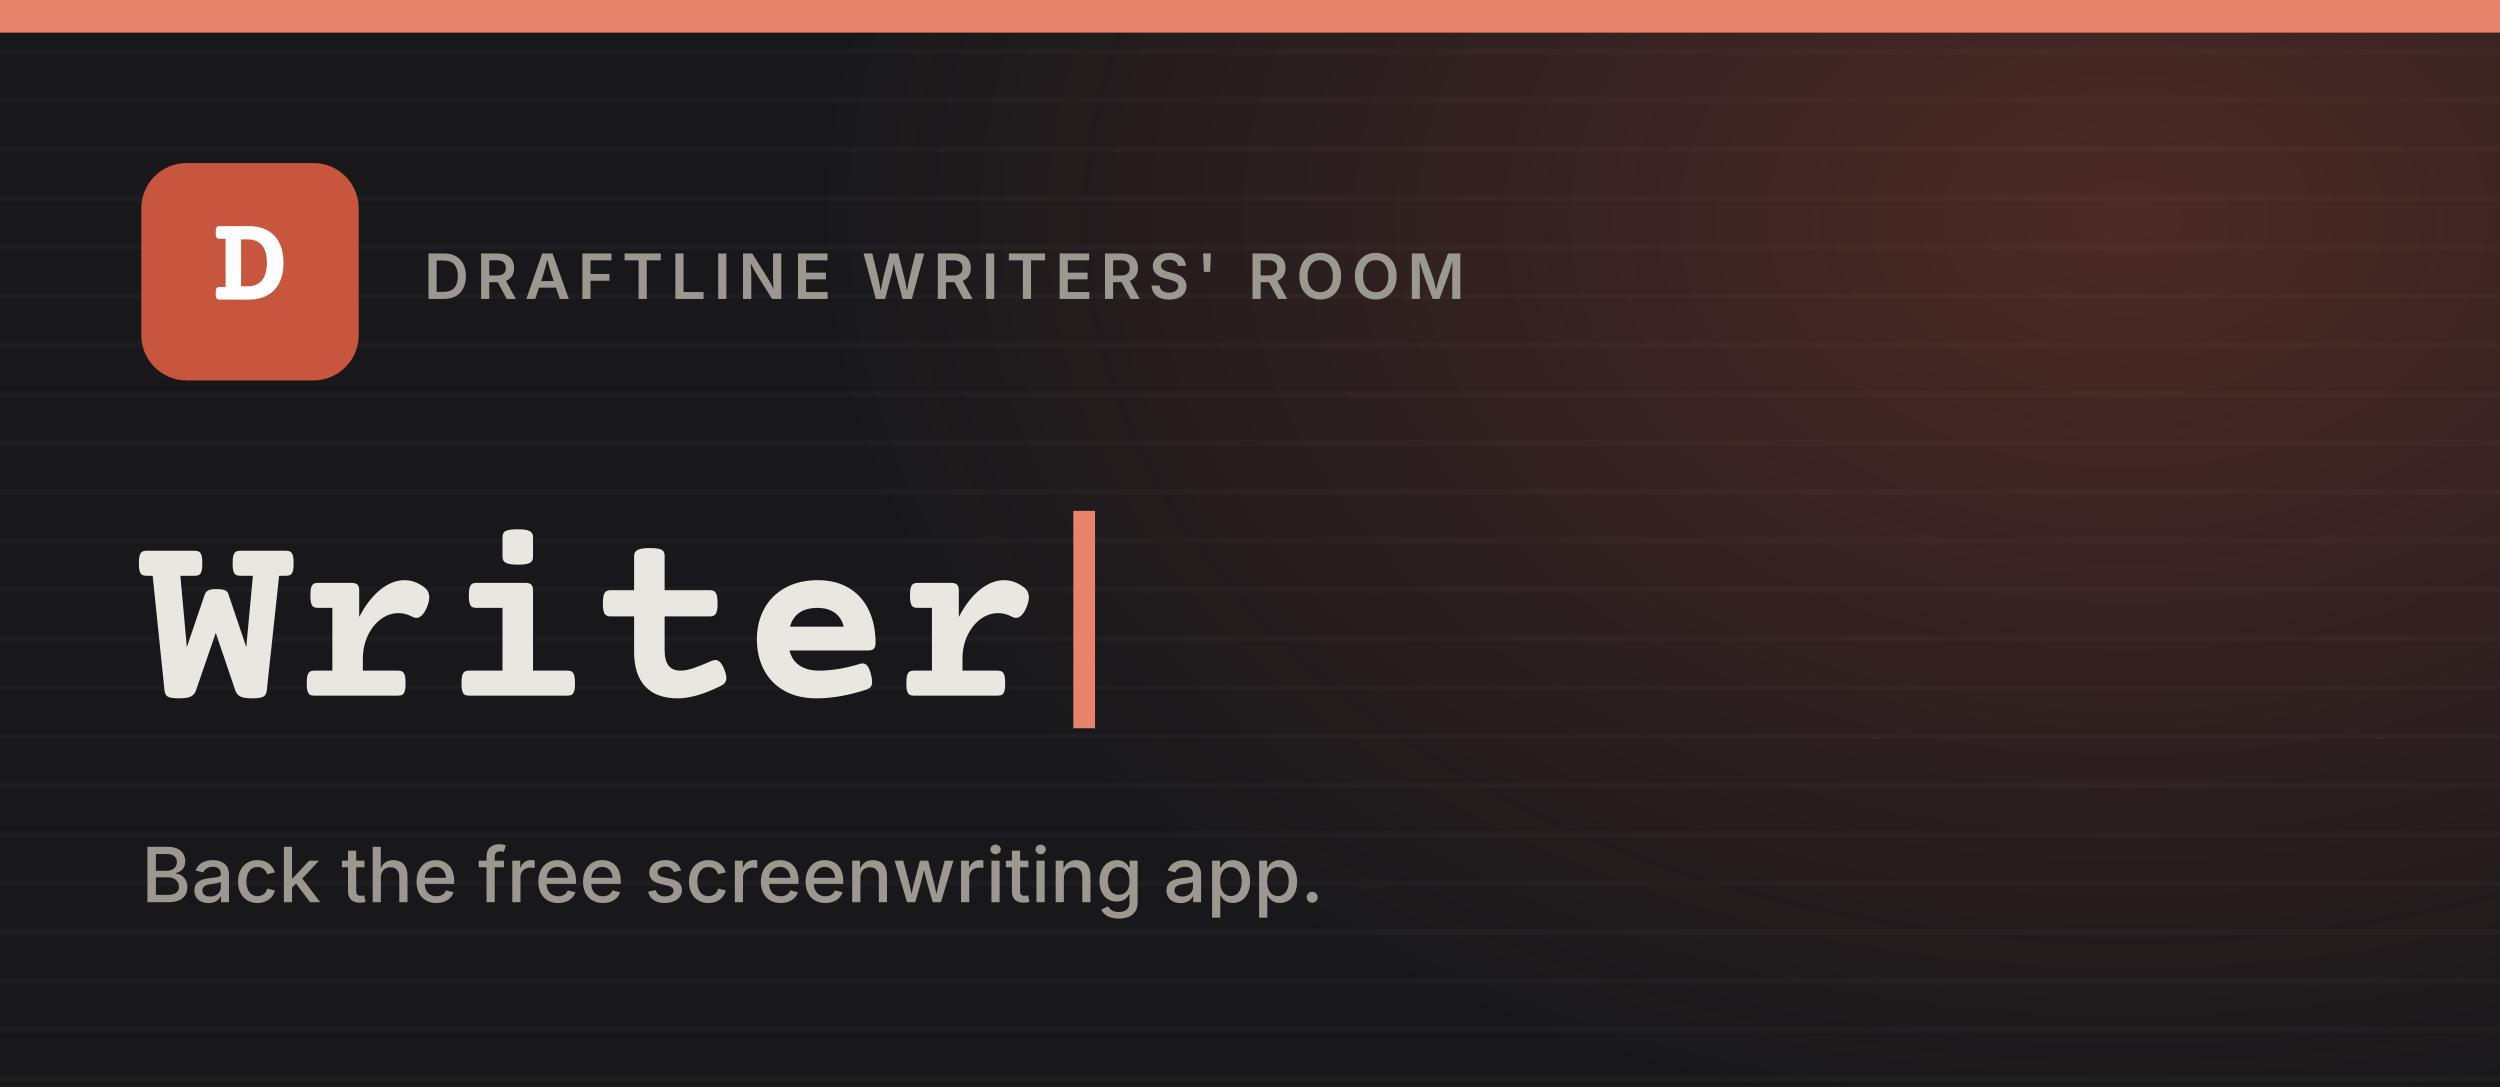
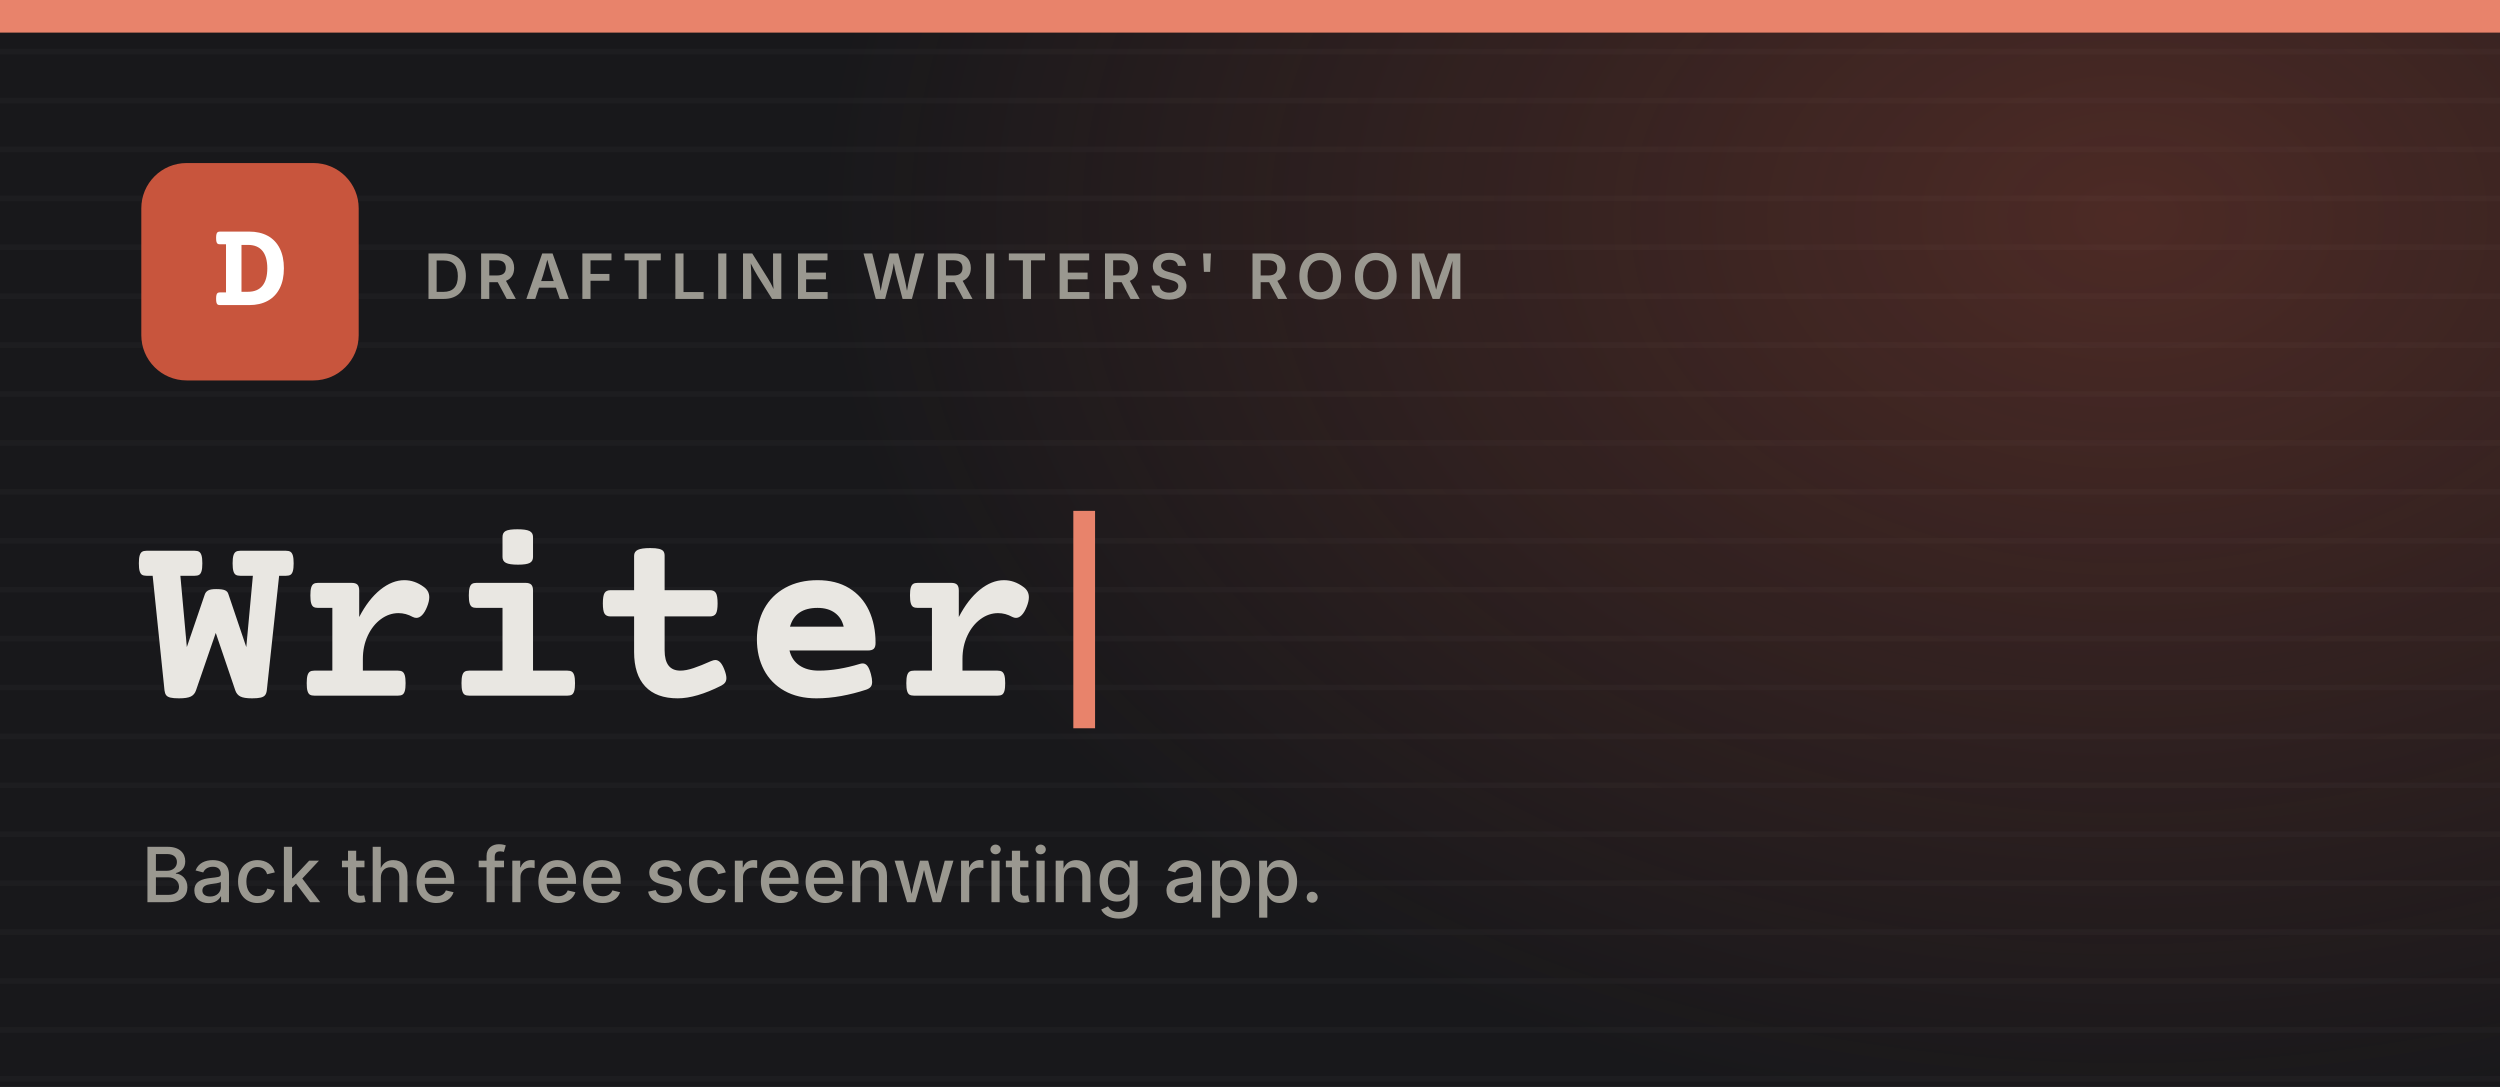
<svg xmlns="http://www.w3.org/2000/svg" width="460" height="200" viewBox="0 0 460 200">
  <defs>
    <filter id="shadow" x="-20%" y="-20%" width="140%" height="140%">
      <feDropShadow dx="0" dy="18" stdDeviation="22" flood-color="#000" flood-opacity="0.55" />
    </filter>
    <radialGradient id="glow" cx="50%" cy="50%" r="50%">
      <stop offset="0" stop-color="#c8553d" stop-opacity="0.30" />
      <stop offset="1" stop-color="#c8553d" stop-opacity="0" />
    </radialGradient>
    <linearGradient id="fadeL" x1="0" x2="1">
      <stop offset="0" stop-color="#18181b" stop-opacity="0" />
      <stop offset="1" stop-color="#18181b" stop-opacity="1" />
    </linearGradient>
    <linearGradient id="fadeR" x1="1" x2="0">
      <stop offset="0" stop-color="#18181b" stop-opacity="0" />
      <stop offset="1" stop-color="#18181b" stop-opacity="1" />
    </linearGradient>
  </defs>
  <rect width="460" height="200" fill="#18181b" />
  <rect x="0" y="0" width="460" height="1.00" fill="#ffffff" opacity="0.025" />
  <rect x="0" y="9" width="460" height="1.00" fill="#ffffff" opacity="0.025" />
  <rect x="0" y="18" width="460" height="1.00" fill="#ffffff" opacity="0.025" />
  <rect x="0" y="27" width="460" height="1.00" fill="#ffffff" opacity="0.025" />
  <rect x="0" y="36" width="460" height="1.00" fill="#ffffff" opacity="0.025" />
  <rect x="0" y="45" width="460" height="1.00" fill="#ffffff" opacity="0.025" />
  <rect x="0" y="54" width="460" height="1.00" fill="#ffffff" opacity="0.025" />
  <rect x="0" y="63" width="460" height="1.00" fill="#ffffff" opacity="0.025" />
  <rect x="0" y="72" width="460" height="1.00" fill="#ffffff" opacity="0.025" />
  <rect x="0" y="81" width="460" height="1.00" fill="#ffffff" opacity="0.025" />
  <rect x="0" y="90" width="460" height="1.00" fill="#ffffff" opacity="0.025" />
  <rect x="0" y="99" width="460" height="1.00" fill="#ffffff" opacity="0.025" />
  <rect x="0" y="108" width="460" height="1.00" fill="#ffffff" opacity="0.025" />
  <rect x="0" y="117" width="460" height="1.00" fill="#ffffff" opacity="0.025" />
  <rect x="0" y="126" width="460" height="1.00" fill="#ffffff" opacity="0.025" />
  <rect x="0" y="135" width="460" height="1.00" fill="#ffffff" opacity="0.025" />
  <rect x="0" y="144" width="460" height="1.00" fill="#ffffff" opacity="0.025" />
  <rect x="0" y="153" width="460" height="1.00" fill="#ffffff" opacity="0.025" />
  <rect x="0" y="162" width="460" height="1.00" fill="#ffffff" opacity="0.025" />
  <rect x="0" y="171" width="460" height="1.00" fill="#ffffff" opacity="0.025" />
  <rect x="0" y="180" width="460" height="1.00" fill="#ffffff" opacity="0.025" />
  <rect x="0" y="189" width="460" height="1.00" fill="#ffffff" opacity="0.025" />
  <rect x="0" y="198" width="460" height="1.00" fill="#ffffff" opacity="0.025" />
  <ellipse cx="391.0" cy="40.0" rx="240" ry="168.0" fill="url(#glow)" />
  <rect x="0" y="0" width="460" height="6" fill="#e8836b" />
  <g transform="translate(26 30) scale(0.078125)">
    <rect width="512" height="512" rx="106.67" fill="#c8553d" />
-     <path fill="#fff" transform="matrix(0.145833 0 0 -0.145833 166.46 321.62)" d="M1155 594Q1155 406 1088 272.5Q1021 139 895 69.5Q769 0 594 0H123Q99 0 86 8Q73 16 66.5 38Q60 60 60 102Q60 144 66.5 166Q73 188 86 196.5Q99 205 123 205H220V982H123Q99 982 86 990Q73 998 66.5 1020Q60 1042 60 1084Q60 1126 66.5 1148Q73 1170 86 1178.5Q99 1187 123 1187H594Q769 1187 895 1118Q1021 1049 1088 915.5Q1155 782 1155 594ZM470 215H574Q729 215 808 311.5Q887 408 887 594Q887 780 808 876Q729 972 574 972H470Z" />
+     <path fill="#fff" transform="matrix(0.145833 0 0 -0.145833 167.406 334.552)" d="M1155 594Q1155 406 1088 272.5Q1021 139 895 69.5Q769 0 594 0H123Q99 0 86 8Q73 16 66.5 38Q60 60 60 102Q60 144 66.5 166Q73 188 86 196.5Q99 205 123 205H220V982H123Q99 982 86 990Q73 998 66.5 1020Q60 1042 60 1084Q60 1126 66.5 1148Q73 1170 86 1178.5Q99 1187 123 1187H594Q769 1187 895 1118Q1021 1049 1088 915.5Q1155 782 1155 594ZM470 215H574Q729 215 808 311.5Q887 408 887 594Q887 780 808 876Q729 972 574 972H470Z" />
  </g>
  <path fill="#9a9890" d="M81.672 55.0C84.222 55.0 85.721 53.422 85.721 50.805C85.721 48.206 84.222 46.633 81.729 46.633H78.842V55.0ZM80.342 53.703V47.93H81.639C83.351 47.93 84.244 48.891 84.244 50.805C84.244 52.737 83.351 53.703 81.599 53.703ZM88.527 55.0H90.026V51.928H91.588L93.233 55.0H94.912L93.098 51.676C94.086 51.283 94.603 50.446 94.603 49.312C94.603 47.717 93.581 46.633 91.655 46.633H88.527ZM90.026 50.688V47.891H91.425C92.565 47.891 93.07 48.419 93.07 49.312C93.07 50.199 92.565 50.688 91.436 50.688ZM96.848 55.0H98.487L99.172 52.928H102.3L103.013 55.0H104.658L101.671 46.633H99.768ZM99.571 51.721 99.925 50.654C100.155 49.907 100.408 48.969 100.705 47.801C101.014 48.958 101.278 49.885 101.525 50.654L101.89 51.721ZM107.156 55.0H108.655V51.653H112.137V50.407H108.655V47.897H112.513V46.633H107.156ZM114.92 47.897H117.503V55.0H119.003V47.897H121.58V46.633H114.92ZM124.268 55.0H129.463V53.737H125.768V46.633H124.268ZM133.65 46.633H132.151V55.0H133.65ZM136.715 55.0H138.242V50.845C138.242 50.379 138.191 49.497 138.135 48.464C138.697 49.553 139.011 50.148 139.449 50.85L142.06 55.0H143.762V46.633H142.24V51.024C142.24 51.535 142.274 52.383 142.33 53.192C141.965 52.355 141.6 51.721 141.302 51.243L138.41 46.633H136.715ZM146.826 55.0H152.284V53.737H148.326V51.401H151.97V50.154H148.326V47.897H152.262V46.633H146.826ZM161.143 55.0H162.861L164.079 50.379C164.242 49.755 164.349 49.104 164.461 48.413C164.585 49.132 164.703 49.795 164.854 50.379L166.073 55.0H167.791L170.054 46.633H168.437L167.353 51.086C167.179 51.839 167.027 52.692 166.887 53.512C166.735 52.692 166.578 51.839 166.393 51.086L165.264 46.633H163.675L162.541 51.086C162.35 51.844 162.198 52.709 162.047 53.54C161.906 52.709 161.76 51.844 161.586 51.086L160.497 46.633H158.885ZM172.557 55.0H174.056V51.928H175.617L177.263 55.0H178.941L177.128 51.676C178.116 51.283 178.633 50.446 178.633 49.312C178.633 47.717 177.611 46.633 175.685 46.633H172.557ZM174.056 50.688V47.891H175.454C176.594 47.891 177.1 48.419 177.1 49.312C177.1 50.199 176.594 50.688 175.466 50.688ZM182.938 46.633H181.439V55.0H182.938ZM185.627 47.897H188.21V55.0H189.709V47.897H192.286V46.633H185.627ZM194.975 55.0H200.433V53.737H196.474V51.401H200.118V50.154H196.474V47.897H200.41V46.633H194.975ZM203.317 55.0H204.817V51.928H206.378L208.023 55.0H209.702L207.888 51.676C208.877 51.283 209.393 50.446 209.393 49.312C209.393 47.717 208.371 46.633 206.445 46.633H203.317ZM204.817 50.688V47.891H206.215C207.355 47.891 207.86 48.419 207.86 49.312C207.86 50.199 207.355 50.688 206.226 50.688ZM215.136 55.129C217.135 55.129 218.303 54.124 218.303 52.653C218.303 51.193 217.085 50.547 215.844 50.25L215.063 50.047C214.384 49.879 213.637 49.598 213.637 48.896C213.637 48.262 214.21 47.796 215.153 47.796C216.057 47.796 216.663 48.211 216.736 48.924H218.191C218.152 47.526 216.961 46.521 215.175 46.521C213.424 46.521 212.121 47.509 212.121 48.986C212.121 50.165 212.946 50.873 214.344 51.232L215.293 51.479C216.197 51.715 216.804 51.99 216.804 52.642C216.804 53.36 216.113 53.849 215.125 53.849C214.182 53.849 213.435 53.422 213.367 52.541H211.891C211.958 54.191 213.188 55.129 215.136 55.129ZM221.519 50.019H222.659L222.811 46.633H221.368ZM230.462 55.0H231.961V51.928H233.522L235.167 55.0H236.846L235.032 51.676C236.021 51.283 236.537 50.446 236.537 49.312C236.537 47.717 235.515 46.633 233.589 46.633H230.462ZM231.961 50.688V47.891H233.359C234.499 47.891 235.004 48.419 235.004 49.312C235.004 50.199 234.499 50.688 233.37 50.688ZM242.926 55.112C245.116 55.112 246.761 53.523 246.761 50.822C246.761 48.116 245.116 46.521 242.926 46.521C240.731 46.521 239.08 48.116 239.08 50.822C239.08 53.518 240.731 55.112 242.926 55.112ZM242.926 53.77C241.556 53.77 240.585 52.726 240.585 50.822C240.585 48.907 241.556 47.863 242.926 47.863C244.285 47.863 245.251 48.902 245.251 50.822C245.251 52.731 244.285 53.77 242.926 53.77ZM253.145 55.112C255.334 55.112 256.98 53.523 256.98 50.822C256.98 48.116 255.334 46.521 253.145 46.521C250.949 46.521 249.298 48.116 249.298 50.822C249.298 53.518 250.949 55.112 253.145 55.112ZM253.145 53.77C251.774 53.77 250.803 52.726 250.803 50.822C250.803 48.907 251.774 47.863 253.145 47.863C254.503 47.863 255.469 48.902 255.469 50.822C255.469 52.731 254.503 53.77 253.145 53.77ZM259.78 55.0H261.252V50.777C261.252 50.143 261.218 48.986 261.195 48.037C261.504 49.115 261.841 50.233 262.038 50.777L263.604 55.0H264.879L266.423 50.777C266.62 50.216 266.974 49.065 267.26 47.992C267.243 48.986 267.209 50.154 267.209 50.777V55.0H268.703V46.633H266.44L264.868 50.951C264.705 51.451 264.447 52.484 264.25 53.31C264.059 52.473 263.795 51.446 263.627 50.951L262.038 46.633H259.78Z" />
  <path fill="#e9e7e2" d="M54.031 103.652Q54.031 104.596 53.885 105.09Q53.739 105.584 53.447 105.764Q53.155 105.943 52.616 105.943H51.358L49.09 127.034Q49.022 127.596 48.775 127.91Q48.528 128.225 47.967 128.359Q47.405 128.494 46.372 128.494Q44.89 128.494 44.227 128.157Q43.564 127.82 43.295 127.034L39.701 116.455L36.062 127.034Q35.793 127.82 35.119 128.157Q34.445 128.494 32.94 128.494Q31.907 128.494 31.357 128.359Q30.807 128.225 30.571 127.91Q30.335 127.596 30.268 127.034L28.089 105.943H26.966Q26.427 105.943 26.135 105.764Q25.843 105.584 25.697 105.09Q25.551 104.596 25.551 103.652Q25.551 102.709 25.697 102.215Q25.843 101.721 26.135 101.53Q26.427 101.339 26.966 101.339H35.815Q36.354 101.339 36.646 101.53Q36.938 101.721 37.084 102.215Q37.23 102.709 37.23 103.652Q37.23 104.596 37.084 105.09Q36.938 105.584 36.646 105.764Q36.354 105.943 35.815 105.943H33.188L34.378 119.061L37.657 109.447Q37.814 108.931 38.264 108.661Q38.713 108.392 39.769 108.392Q40.892 108.392 41.386 108.605Q41.88 108.818 42.015 109.29L45.316 119.061L46.529 105.943H44.216Q43.677 105.943 43.385 105.764Q43.093 105.584 42.947 105.09Q42.801 104.596 42.801 103.652Q42.801 102.709 42.947 102.215Q43.093 101.721 43.385 101.53Q43.677 101.339 44.216 101.339H52.616Q53.155 101.339 53.447 101.53Q53.739 101.721 53.885 102.215Q54.031 102.709 54.031 103.652ZM77.997 108.01Q78.985 108.729 78.985 109.896Q78.985 110.638 78.581 111.648Q78.177 112.659 77.671 113.176Q77.166 113.692 76.604 113.692Q76.29 113.692 75.931 113.513Q74.673 112.816 73.325 112.816Q71.596 112.816 70.091 113.917Q68.586 115.018 67.676 116.949Q66.767 118.881 66.767 121.262V123.396H73.213Q73.752 123.396 74.044 123.586Q74.336 123.777 74.482 124.271Q74.628 124.766 74.628 125.709Q74.628 126.652 74.482 127.146Q74.336 127.641 74.044 127.82Q73.752 128.0 73.213 128.0H57.85Q57.311 128.0 57.019 127.82Q56.727 127.641 56.581 127.146Q56.435 126.652 56.435 125.709Q56.435 124.766 56.581 124.271Q56.727 123.777 57.019 123.586Q57.311 123.396 57.85 123.396H61.151V111.851H58.523Q57.984 111.851 57.692 111.671Q57.4 111.491 57.254 110.997Q57.108 110.503 57.108 109.56Q57.108 108.616 57.254 108.122Q57.4 107.628 57.692 107.437Q57.984 107.246 58.523 107.246H64.678Q65.441 107.246 65.767 107.572Q66.093 107.897 66.093 108.661V113.535Q67.777 110.278 69.967 108.515Q72.157 106.752 74.403 106.752Q76.312 106.752 77.997 108.01ZM98.077 108.661V123.396H104.389Q104.928 123.396 105.22 123.586Q105.512 123.777 105.658 124.271Q105.804 124.766 105.804 125.709Q105.804 126.652 105.658 127.146Q105.512 127.641 105.22 127.82Q104.928 128.0 104.389 128.0H86.33Q85.791 128.0 85.499 127.82Q85.207 127.641 85.061 127.146Q84.915 126.652 84.915 125.709Q84.915 124.766 85.061 124.271Q85.207 123.777 85.499 123.586Q85.791 123.396 86.33 123.396H92.462V111.851H87.678Q87.139 111.851 86.847 111.671Q86.555 111.491 86.409 110.997Q86.263 110.503 86.263 109.56Q86.263 108.616 86.409 108.122Q86.555 107.628 86.847 107.437Q87.139 107.246 87.678 107.246H96.662Q97.426 107.246 97.751 107.572Q98.077 107.897 98.077 108.661ZM98.077 98.801V102.484Q98.077 103.248 97.482 103.574Q96.887 103.899 95.314 103.899Q93.742 103.899 93.102 103.574Q92.462 103.248 92.462 102.484V98.801Q92.462 98.015 93.046 97.7Q93.63 97.386 95.202 97.386Q96.797 97.386 97.437 97.711Q98.077 98.037 98.077 98.801ZM122.29 102.26V108.594H130.623Q131.409 108.594 131.724 109.11Q132.038 109.627 132.038 111.02Q132.038 112.412 131.724 112.917Q131.409 113.423 130.623 113.423H122.29V119.667Q122.29 123.396 125.188 123.396Q126.221 123.396 127.602 122.935Q128.983 122.475 130.825 121.644Q131.319 121.441 131.611 121.441Q132.083 121.441 132.487 121.834Q132.892 122.228 133.251 123.126Q133.655 124.137 133.655 124.766Q133.655 125.26 133.419 125.585Q133.184 125.911 132.712 126.158Q128.085 128.494 124.693 128.494Q120.785 128.494 118.73 126.315Q116.675 124.137 116.675 119.959V113.423H112.34Q111.554 113.423 111.239 112.917Q110.925 112.412 110.925 111.02Q110.925 109.627 111.239 109.11Q111.554 108.594 112.34 108.594H116.675V102.26Q116.675 101.496 117.36 101.17Q118.045 100.845 119.64 100.845Q120.695 100.845 121.268 100.991Q121.841 101.137 122.065 101.429Q122.29 101.721 122.29 102.26ZM161.103 118.297Q161.103 119.061 160.777 119.375Q160.451 119.689 159.688 119.689H145.268Q145.694 121.486 147.098 122.441Q148.502 123.396 150.658 123.396Q154.14 123.396 158.205 122.16Q158.475 122.07 158.744 122.07Q159.238 122.07 159.598 122.52Q159.957 122.969 160.249 124.047Q160.474 124.878 160.474 125.462Q160.474 126.046 160.215 126.372Q159.957 126.697 159.373 126.899Q157.127 127.641 154.791 128.067Q152.455 128.494 150.209 128.494Q146.795 128.494 144.324 127.102Q141.854 125.709 140.562 123.25Q139.271 120.79 139.271 117.623Q139.271 114.479 140.618 112.008Q141.966 109.537 144.504 108.145Q147.042 106.752 150.434 106.752Q153.848 106.752 156.251 108.223Q158.654 109.694 159.878 112.311Q161.103 114.928 161.103 118.297ZM145.357 115.31H155.24Q154.858 113.67 153.612 112.76Q152.365 111.851 150.434 111.851Q146.323 111.851 145.357 115.31ZM188.325 108.01Q189.313 108.729 189.313 109.896Q189.313 110.638 188.909 111.648Q188.505 112.659 188 113.176Q187.494 113.692 186.933 113.692Q186.618 113.692 186.259 113.513Q185.001 112.816 183.653 112.816Q181.924 112.816 180.419 113.917Q178.914 115.018 178.004 116.949Q177.095 118.881 177.095 121.262V123.396H183.541Q184.08 123.396 184.372 123.586Q184.664 123.777 184.81 124.271Q184.956 124.766 184.956 125.709Q184.956 126.652 184.81 127.146Q184.664 127.641 184.372 127.82Q184.08 128.0 183.541 128.0H168.178Q167.639 128.0 167.347 127.82Q167.055 127.641 166.909 127.146Q166.763 126.652 166.763 125.709Q166.763 124.766 166.909 124.271Q167.055 123.777 167.347 123.586Q167.639 123.396 168.178 123.396H171.479V111.851H168.852Q168.312 111.851 168.021 111.671Q167.729 111.491 167.583 110.997Q167.437 110.503 167.437 109.56Q167.437 108.616 167.583 108.122Q167.729 107.628 168.021 107.437Q168.312 107.246 168.852 107.246H175.006Q175.77 107.246 176.095 107.572Q176.421 107.897 176.421 108.661V113.535Q178.105 110.278 180.295 108.515Q182.485 106.752 184.731 106.752Q186.641 106.752 188.325 108.01Z" />
  <rect x="197.492" y="94" width="4" height="40" fill="#e8836b" />
  <path fill="#9a9890" d="M27.128 166.0H31.045C33.41 166.0 34.483 164.817 34.483 163.252C34.483 161.687 33.383 160.798 32.364 160.743V160.641C33.308 160.408 34.087 159.759 34.087 158.487C34.087 156.983 33.041 155.814 30.881 155.814H27.128ZM28.687 164.66V161.427H30.949C32.166 161.427 32.938 162.213 32.938 163.177C32.938 164.024 32.351 164.66 30.888 164.66ZM28.687 160.224V157.147H30.771C31.981 157.147 32.556 157.783 32.556 158.617C32.556 159.595 31.763 160.224 30.73 160.224ZM38.346 166.171C39.583 166.171 40.308 165.549 40.602 164.954H40.677V166.0H42.133V160.928C42.133 158.72 40.376 158.262 39.146 158.262C37.785 158.262 36.5 158.795 35.98 160.162L37.396 160.531C37.607 160.012 38.168 159.485 39.166 159.485C40.123 159.485 40.629 159.978 40.629 160.825V160.866C40.629 161.406 40.048 161.399 38.701 161.557C37.259 161.721 35.762 162.104 35.762 163.84C35.762 165.344 36.89 166.171 38.346 166.171ZM38.681 164.961C37.84 164.961 37.238 164.585 37.238 163.86C37.238 163.074 37.936 162.787 38.783 162.671C39.248 162.609 40.41 162.486 40.636 162.268V163.245C40.636 164.141 39.904 164.961 38.681 164.961ZM47.369 166.157C48.976 166.157 50.22 165.289 50.589 163.847L49.167 163.505C48.962 164.332 48.326 164.886 47.376 164.886C45.995 164.886 45.332 163.676 45.332 162.22C45.332 160.743 45.995 159.533 47.376 159.533C48.312 159.533 48.935 160.073 49.14 160.859L50.568 160.518C50.192 159.103 48.955 158.262 47.369 158.262C45.216 158.262 43.801 159.841 43.801 162.22C43.801 164.578 45.216 166.157 47.369 166.157ZM52.236 166.0H53.74V163.307L54.472 162.575L57.049 166.0H58.908L55.62 161.652L58.696 158.357H56.892L53.877 161.584H53.74V155.814H52.236ZM67.063 158.357H65.539V156.539H64.035V158.357H62.921V159.581H64.035V164.059C64.035 165.357 64.835 166.103 66.223 166.103C66.571 166.103 66.954 166.055 67.275 165.945L67.009 164.742C66.824 164.783 66.53 164.824 66.373 164.824C65.778 164.824 65.539 164.551 65.539 163.936V159.581H67.063ZM70.078 161.475C70.078 160.265 70.83 159.574 71.855 159.574C72.854 159.574 73.469 160.23 73.469 161.331V166.0H74.979V161.146C74.979 159.26 73.934 158.262 72.375 158.262C71.329 158.262 70.543 158.72 70.064 159.731V155.814H68.574V166.0H70.078ZM80.291 166.157C81.925 166.157 83.094 165.357 83.456 164.168L82.041 163.833C81.774 164.544 81.146 164.913 80.305 164.913C79.054 164.913 78.206 164.113 78.151 162.637H83.572V162.104C83.572 159.349 81.904 158.262 80.161 158.262C78.021 158.262 76.641 159.882 76.641 162.233C76.641 164.605 78.035 166.157 80.291 166.157ZM78.158 161.516C78.24 160.415 78.965 159.506 80.168 159.506C81.323 159.506 81.973 160.312 82.082 161.516ZM92.739 158.357H91.03V157.688C91.03 157.018 91.324 156.648 92.042 156.648C92.356 156.648 92.568 156.717 92.712 156.758L93.061 155.541C92.855 155.466 92.404 155.336 91.803 155.336C90.593 155.336 89.526 156.054 89.526 157.482V158.357H88.077V159.581H89.526V166.0H91.03V159.581H92.739ZM94.264 166.0H95.768V161.358C95.768 160.354 96.533 159.643 97.586 159.643C97.9 159.643 98.263 159.697 98.372 159.725V158.289C98.215 158.269 97.928 158.248 97.736 158.248C96.841 158.248 96.082 158.754 95.802 159.588H95.72V158.357H94.264ZM102.706 166.157C104.34 166.157 105.509 165.357 105.871 164.168L104.456 163.833C104.189 164.544 103.561 164.913 102.72 164.913C101.469 164.913 100.621 164.113 100.566 162.637H105.987V162.104C105.987 159.349 104.319 158.262 102.576 158.262C100.437 158.262 99.056 159.882 99.056 162.233C99.056 164.605 100.45 166.157 102.706 166.157ZM100.573 161.516C100.655 160.415 101.38 159.506 102.583 159.506C103.738 159.506 104.388 160.312 104.497 161.516ZM110.93 166.157C112.563 166.157 113.732 165.357 114.095 164.168L112.68 163.833C112.413 164.544 111.784 164.913 110.943 164.913C109.692 164.913 108.845 164.113 108.79 162.637H114.211V162.104C114.211 159.349 112.543 158.262 110.8 158.262C108.66 158.262 107.279 159.882 107.279 162.233C107.279 164.605 108.674 166.157 110.93 166.157ZM108.797 161.516C108.879 160.415 109.604 159.506 110.807 159.506C111.962 159.506 112.611 160.312 112.721 161.516ZM122.332 166.157C124.198 166.157 125.483 165.173 125.483 163.778C125.483 162.719 124.813 162.035 123.398 161.714L122.168 161.44C121.327 161.249 120.985 160.948 120.985 160.442C120.985 159.868 121.614 159.451 122.441 159.451C123.344 159.451 123.774 159.93 123.973 160.463L125.319 160.169C124.991 159.034 124.082 158.262 122.428 158.262C120.698 158.262 119.468 159.171 119.468 160.538C119.468 161.632 120.151 162.329 121.573 162.65L122.858 162.944C123.583 163.108 123.932 163.423 123.932 163.908C123.932 164.476 123.316 164.94 122.346 164.94C121.457 164.94 120.876 164.571 120.664 163.771L119.249 164.065C119.522 165.419 120.671 166.157 122.332 166.157ZM130.344 166.157C131.95 166.157 133.194 165.289 133.563 163.847L132.142 163.505C131.937 164.332 131.301 164.886 130.351 164.886C128.97 164.886 128.307 163.676 128.307 162.22C128.307 160.743 128.97 159.533 130.351 159.533C131.287 159.533 131.909 160.073 132.114 160.859L133.543 160.518C133.167 159.103 131.93 158.262 130.344 158.262C128.19 158.262 126.775 159.841 126.775 162.22C126.775 164.578 128.19 166.157 130.344 166.157ZM135.211 166.0H136.715V161.358C136.715 160.354 137.48 159.643 138.533 159.643C138.848 159.643 139.21 159.697 139.319 159.725V158.289C139.162 158.269 138.875 158.248 138.684 158.248C137.788 158.248 137.029 158.754 136.749 159.588H136.667V158.357H135.211ZM143.653 166.157C145.287 166.157 146.456 165.357 146.818 164.168L145.403 163.833C145.137 164.544 144.508 164.913 143.667 164.913C142.416 164.913 141.568 164.113 141.514 162.637H146.935V162.104C146.935 159.349 145.267 158.262 143.523 158.262C141.384 158.262 140.003 159.882 140.003 162.233C140.003 164.605 141.397 166.157 143.653 166.157ZM141.521 161.516C141.603 160.415 142.327 159.506 143.53 159.506C144.686 159.506 145.335 160.312 145.444 161.516ZM151.877 166.157C153.511 166.157 154.68 165.357 155.042 164.168L153.627 163.833C153.36 164.544 152.731 164.913 151.891 164.913C150.64 164.913 149.792 164.113 149.737 162.637H155.158V162.104C155.158 159.349 153.49 158.262 151.747 158.262C149.607 158.262 148.227 159.882 148.227 162.233C148.227 164.605 149.621 166.157 151.877 166.157ZM149.744 161.516C149.826 160.415 150.551 159.506 151.754 159.506C152.909 159.506 153.559 160.312 153.668 161.516ZM158.31 161.475C158.31 160.265 159.062 159.574 160.087 159.574C161.085 159.574 161.7 160.23 161.7 161.331V166.0H163.204V161.146C163.204 159.26 162.165 158.262 160.606 158.262C159.526 158.262 158.727 158.747 158.248 159.827L158.241 158.357H156.806V166.0H158.31ZM166.902 166.0H168.413L169.356 162.712C169.582 161.926 169.801 160.989 170.02 160.073C170.231 160.989 170.443 161.912 170.676 162.712L171.619 166.0H173.13L175.434 158.357H173.834L172.993 161.522C172.774 162.37 172.535 163.334 172.303 164.489C172.07 163.327 171.824 162.356 171.612 161.522L170.778 158.357H169.274L168.434 161.522C168.208 162.377 167.962 163.354 167.729 164.503C167.497 163.313 167.244 162.343 167.032 161.522L166.191 158.357H164.605ZM176.835 166.0H178.339V161.358C178.339 160.354 179.104 159.643 180.157 159.643C180.472 159.643 180.834 159.697 180.943 159.725V158.289C180.786 158.269 180.499 158.248 180.308 158.248C179.412 158.248 178.653 158.754 178.373 159.588H178.291V158.357H176.835ZM182.427 166.0H183.931V158.357H182.427ZM183.186 157.188C183.705 157.188 184.136 156.792 184.136 156.3C184.136 155.801 183.705 155.404 183.186 155.404C182.666 155.404 182.235 155.801 182.235 156.3C182.235 156.792 182.666 157.188 183.186 157.188ZM189.222 158.357H187.697V156.539H186.193V158.357H185.079V159.581H186.193V164.059C186.193 165.357 186.993 166.103 188.381 166.103C188.729 166.103 189.112 166.055 189.434 165.945L189.167 164.742C188.982 164.783 188.688 164.824 188.531 164.824C187.937 164.824 187.697 164.551 187.697 163.936V159.581H189.222ZM190.719 166.0H192.223V158.357H190.719ZM191.478 157.188C191.997 157.188 192.428 156.792 192.428 156.3C192.428 155.801 191.997 155.404 191.478 155.404C190.958 155.404 190.527 155.801 190.527 156.3C190.527 156.792 190.958 157.188 191.478 157.188ZM195.75 161.475C195.75 160.265 196.502 159.574 197.527 159.574C198.525 159.574 199.141 160.23 199.141 161.331V166.0H200.645V161.146C200.645 159.26 199.605 158.262 198.047 158.262C196.967 158.262 196.167 158.747 195.688 159.827L195.682 158.357H194.246V166.0H195.75ZM205.867 169.021C207.822 169.021 209.319 168.119 209.319 166.109V158.357H207.85V159.602H207.74C207.474 159.123 206.934 158.262 205.525 158.262C203.687 158.262 202.312 159.711 202.312 162.151C202.312 164.592 203.707 165.884 205.505 165.884C206.899 165.884 207.426 165.111 207.692 164.612H207.822V166.103C207.822 167.278 207.022 167.812 205.86 167.812C204.63 167.812 204.151 167.203 203.878 166.766L202.62 167.36C203.051 168.283 204.097 169.021 205.867 169.021ZM205.854 164.633C204.541 164.633 203.851 163.621 203.851 162.131C203.851 160.675 204.521 159.54 205.854 159.54C207.146 159.54 207.829 160.6 207.829 162.131C207.829 163.696 207.125 164.633 205.854 164.633ZM217.215 166.171C218.452 166.171 219.177 165.549 219.471 164.954H219.546V166.0H221.002V160.928C221.002 158.72 219.245 158.262 218.015 158.262C216.654 158.262 215.369 158.795 214.85 160.162L216.265 160.531C216.477 160.012 217.037 159.485 218.035 159.485C218.992 159.485 219.498 159.978 219.498 160.825V160.866C219.498 161.406 218.917 161.399 217.57 161.557C216.128 161.721 214.631 162.104 214.631 163.84C214.631 165.344 215.759 166.171 217.215 166.171ZM217.55 164.961C216.709 164.961 216.107 164.585 216.107 163.86C216.107 163.074 216.805 162.787 217.652 162.671C218.117 162.609 219.279 162.486 219.505 162.268V163.245C219.505 164.141 218.773 164.961 217.55 164.961ZM223.025 168.857H224.529V164.804H224.611C224.878 165.289 225.432 166.15 226.819 166.15C228.679 166.15 230.012 164.667 230.012 162.199C230.012 159.711 228.651 158.262 226.819 158.262C225.391 158.262 224.878 159.13 224.611 159.602H224.488V158.357H223.025ZM226.484 164.872C225.213 164.872 224.502 163.778 224.502 162.186C224.502 160.6 225.192 159.54 226.484 159.54C227.811 159.54 228.474 160.682 228.474 162.186C228.474 163.703 227.79 164.872 226.484 164.872ZM231.68 168.857H233.184V164.804H233.266C233.532 165.289 234.086 166.15 235.474 166.15C237.333 166.15 238.666 164.667 238.666 162.199C238.666 159.711 237.306 158.262 235.474 158.262C234.045 158.262 233.532 159.13 233.266 159.602H233.143V158.357H231.68ZM235.139 164.872C233.867 164.872 233.156 163.778 233.156 162.186C233.156 160.6 233.847 159.54 235.139 159.54C236.465 159.54 237.128 160.682 237.128 162.186C237.128 163.703 236.444 164.872 235.139 164.872ZM241.448 166.103C242.009 166.103 242.453 165.658 242.453 165.098C242.453 164.53 242.009 164.086 241.448 164.086C240.881 164.086 240.437 164.53 240.437 165.098C240.437 165.658 240.881 166.103 241.448 166.103Z" />
</svg>
